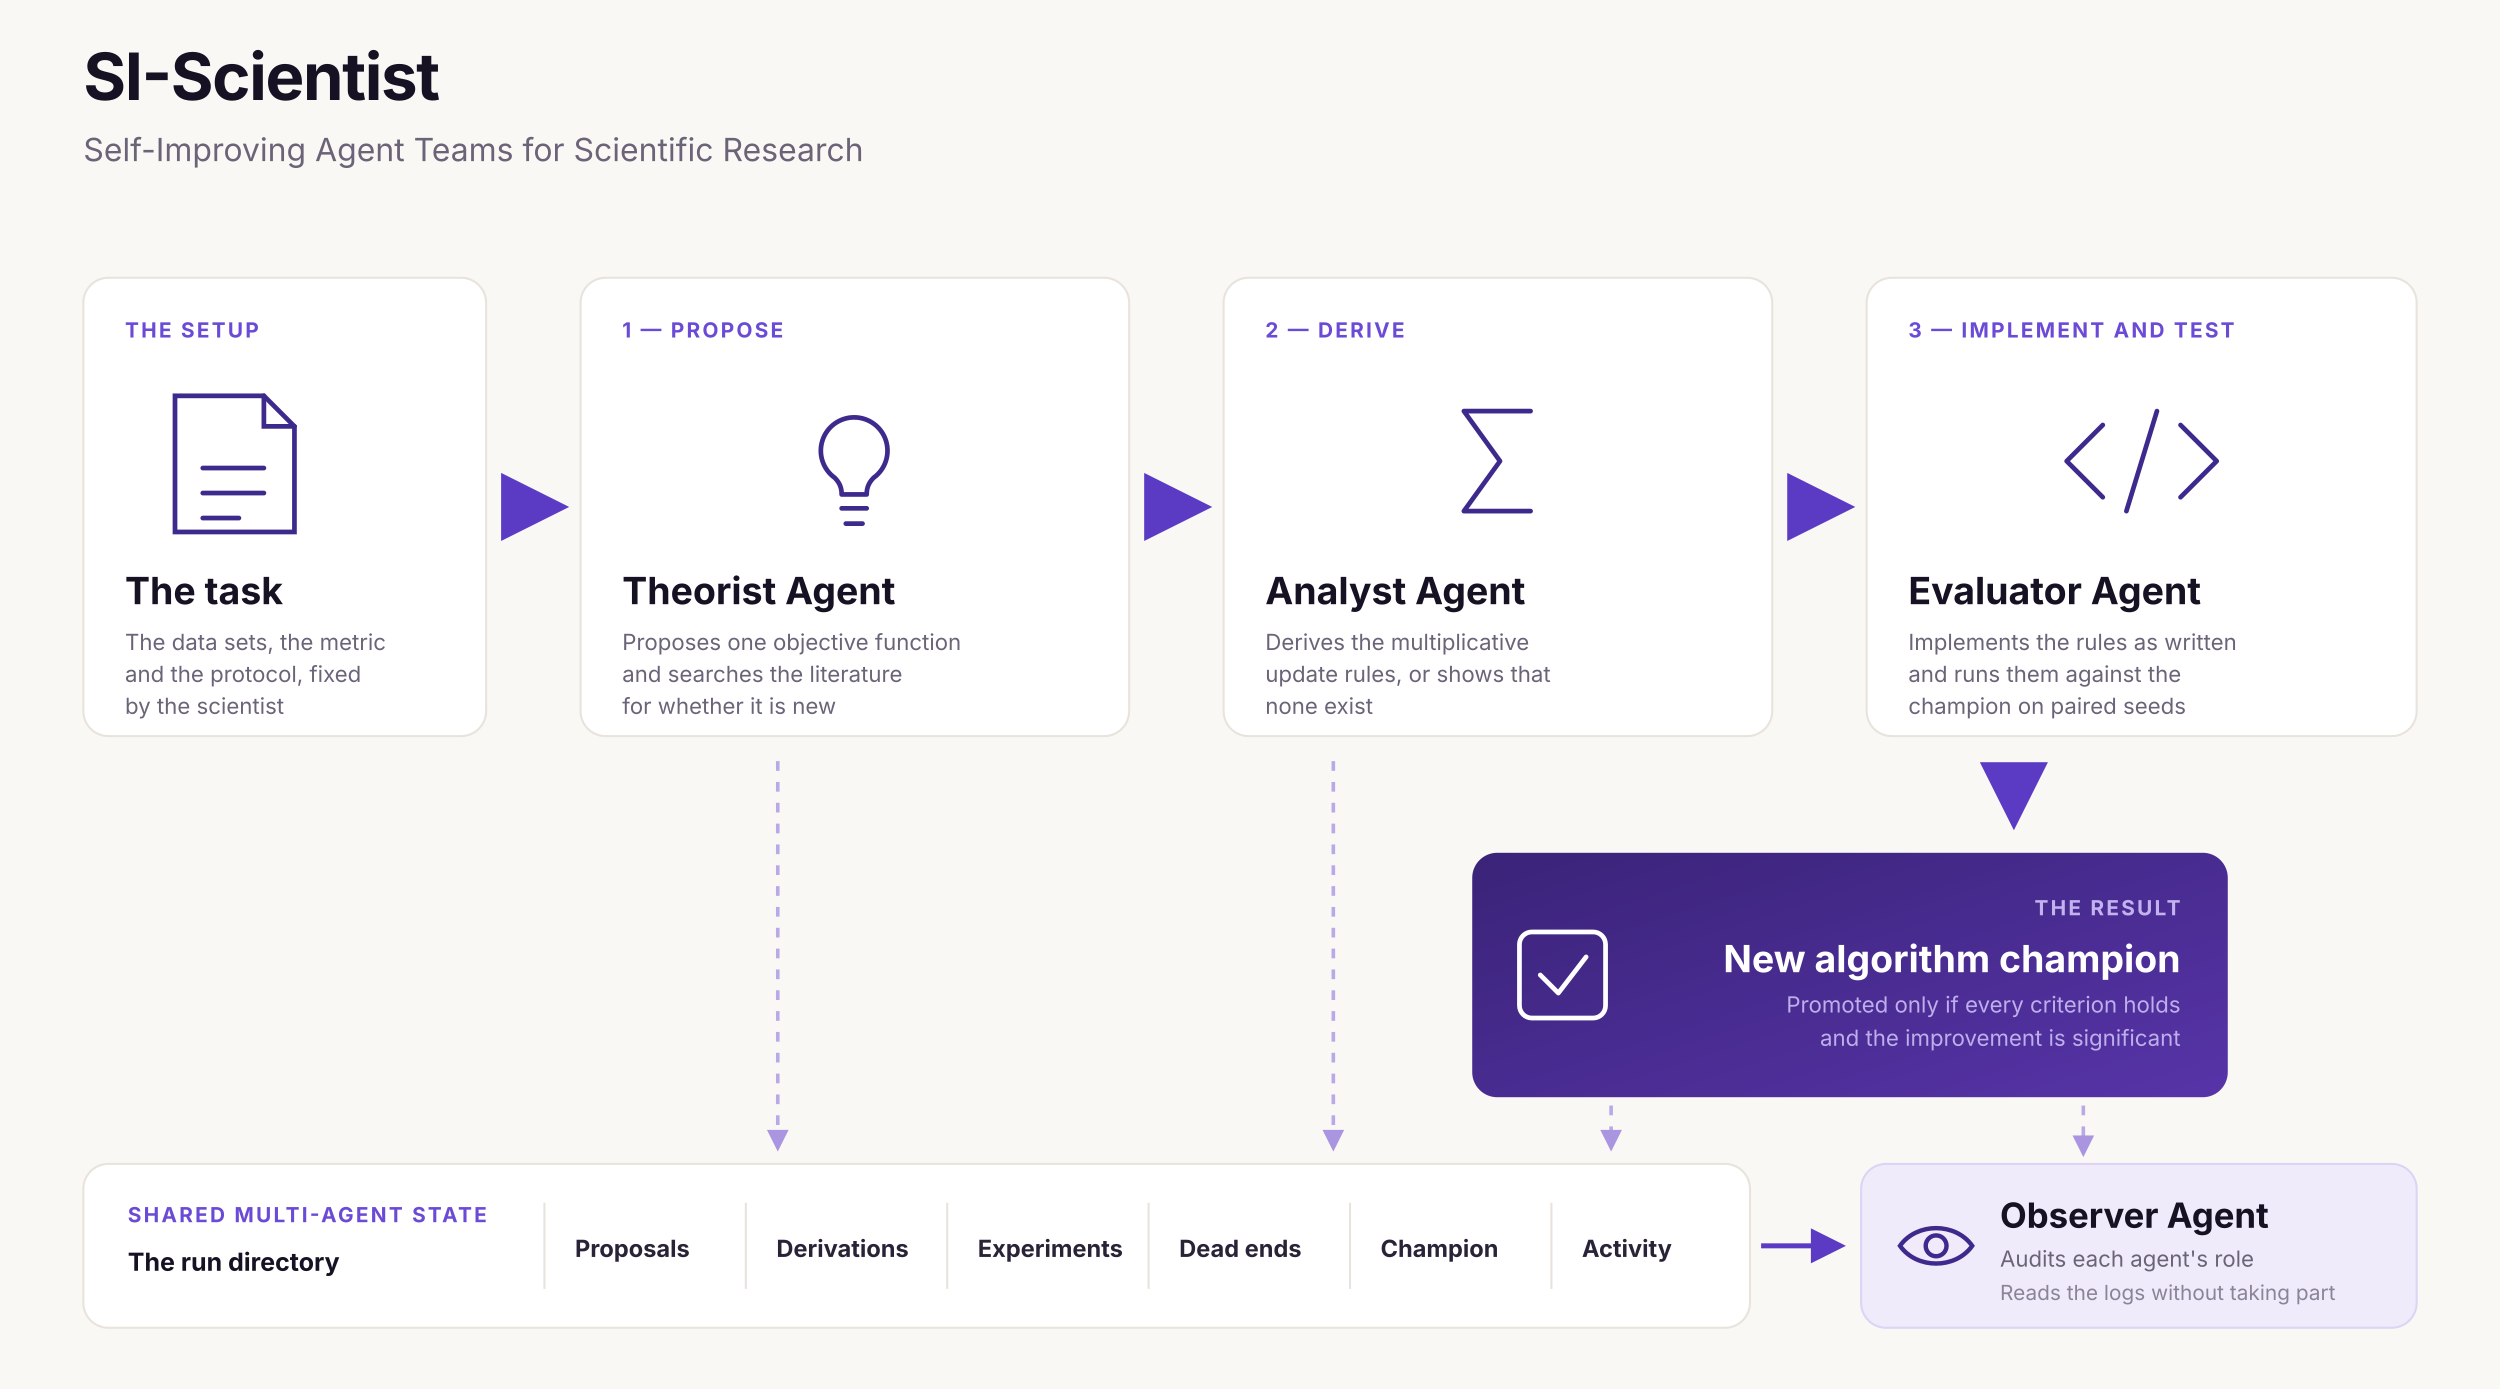
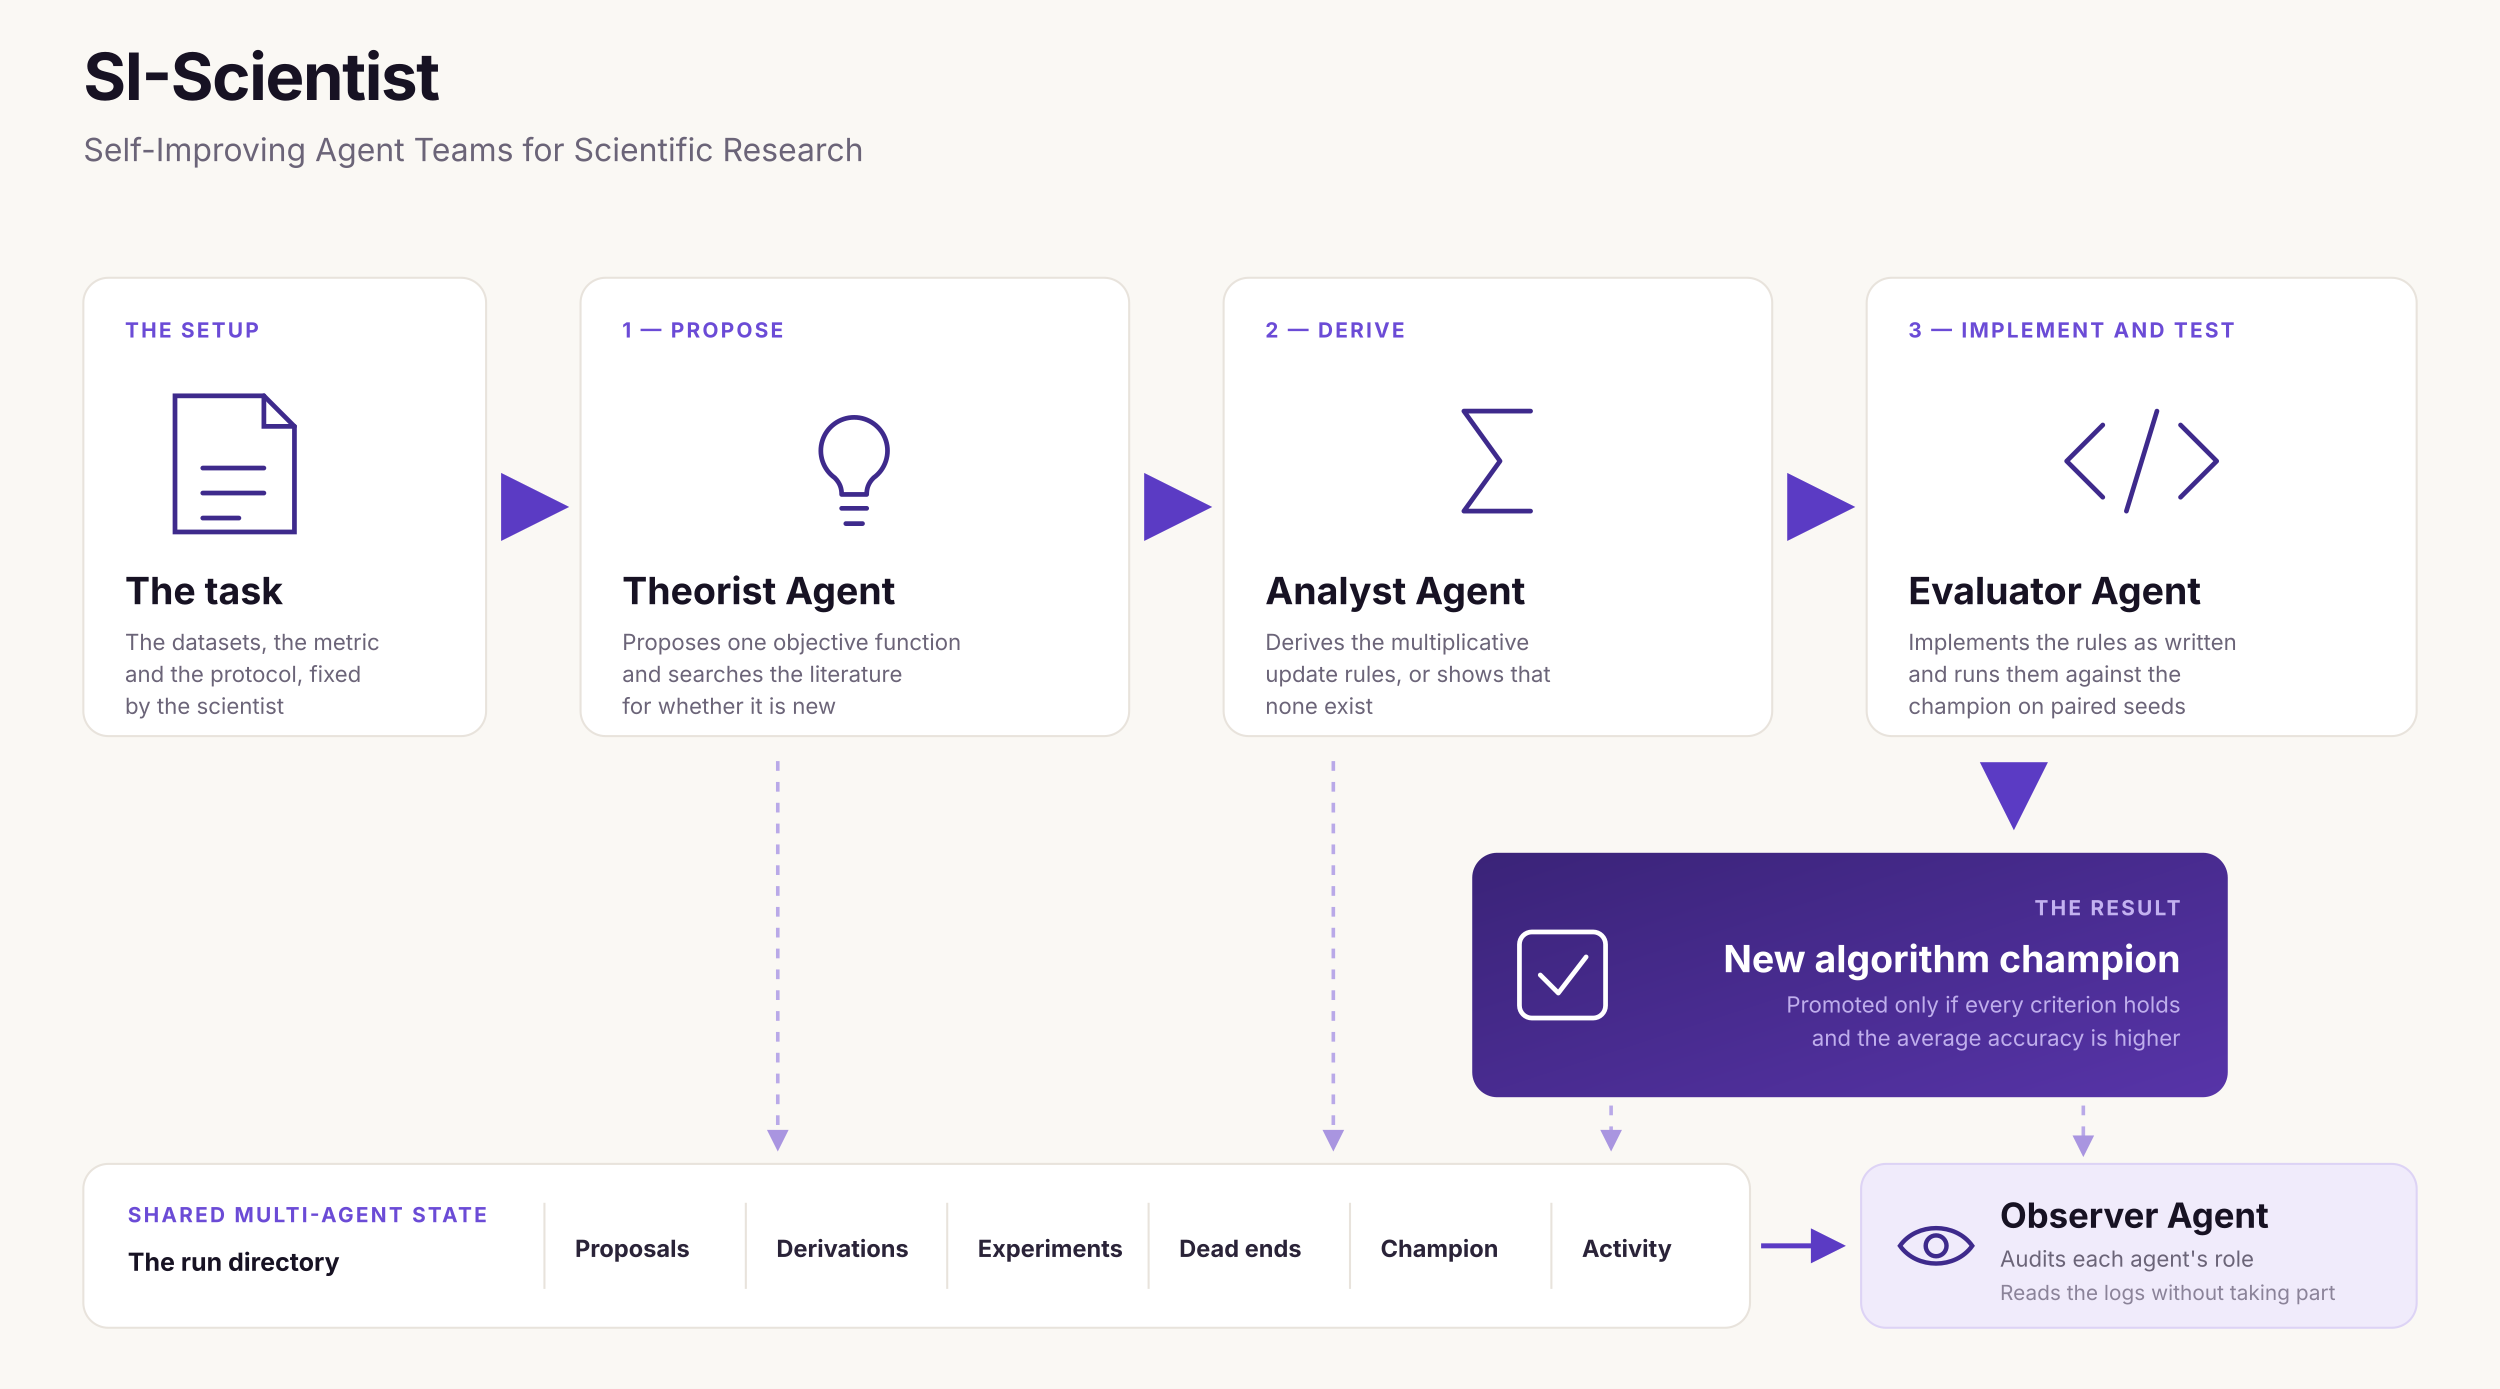
<svg xmlns="http://www.w3.org/2000/svg" viewBox="0 0 1800 1000" width="1800" height="1000" font-family="Inter, 'Helvetica Neue', Helvetica, Arial, sans-serif">
  <defs>
    <linearGradient id="champ" x1="0" y1="0" x2="1" y2="1">
      <stop offset="0%" stop-color="#3A2378" />
      <stop offset="100%" stop-color="#5734A8" />
    </linearGradient>
    <marker id="arrow" viewBox="0 0 10 10" refX="8" refY="5" markerWidth="7" markerHeight="7" orient="auto-start-reverse">
      <path d="M 0 0 L 10 5 L 0 10 z" fill="#5B3BC4" />
    </marker>
    <marker id="arrowSm" viewBox="0 0 10 10" refX="8" refY="5" markerWidth="6" markerHeight="6" orient="auto-start-reverse">
      <path d="M 0 0 L 10 5 L 0 10 z" fill="#A995E0" />
    </marker>
  </defs>
  <rect width="1800" height="1000" fill="#FAF8F4" />
  <text x="60" y="72" font-size="47" font-weight="700" fill="#171223" letter-spacing="-1">SI-Scientist</text>
  <text x="60" y="116" font-size="23" fill="#6B6478">Self-Improving Agent Teams for Scientific Research</text>
  <rect x="60" y="200" width="290" height="330" rx="18" fill="#FFFFFF" stroke="#E8E3DC" stroke-width="1.5" />
  <text x="90" y="243" font-size="15" font-weight="700" fill="#6B4BD6" letter-spacing="1.6">THE SETUP</text>
  <g stroke="#3E2A8C" stroke-width="3.4" fill="none" stroke-linecap="round">
    <path d="M126 285 h64 l22 22 v76 h-86 z" />
    <path d="M190 285 v22 h22" />
    <path d="M146 337 h44 M146 355 h44 M146 373 h26" />
  </g>
  <text x="90" y="435" font-size="27" font-weight="700" fill="#171223">The task</text>
  <text x="90" y="468" font-size="16" fill="#6B6478">
-     <tspan x="90" dy="0">The data sets, the metric</tspan>
+     <tspan x="90" dy="0">The datasets, the metric</tspan>
    <tspan x="90" dy="23">and the protocol, fixed</tspan>
    <tspan x="90" dy="23">by the scientist</tspan>
  </text>
  <line x1="368" y1="365" x2="400" y2="365" stroke="#5B3BC4" stroke-width="7" marker-end="url(#arrow)" />
  <rect x="418" y="200" width="395" height="330" rx="18" fill="#FFFFFF" stroke="#E8E3DC" stroke-width="1.5" />
  <text x="448" y="243" font-size="15" font-weight="700" fill="#6B4BD6" letter-spacing="1.6">1 — PROPOSE</text>
  <g stroke="#3E2A8C" stroke-width="3.4" fill="none" stroke-linecap="round" stroke-linejoin="round">
    <path d="M601 344 a 24 24 0 1 1 28 0 c -4 4 -5 8 -5 12 h -18 c 0 -4 -1 -8 -5 -12 z" />
    <path d="M606 366 h18 M609 377 h12" />
  </g>
  <text x="448" y="435" font-size="27" font-weight="700" fill="#171223">Theorist Agent</text>
  <text x="448" y="468" font-size="16" fill="#6B6478">
    <tspan x="448" dy="0">Proposes one objective function</tspan>
    <tspan x="448" dy="23">and searches the literature</tspan>
    <tspan x="448" dy="23">for whether it is new</tspan>
  </text>
  <line x1="831" y1="365" x2="863" y2="365" stroke="#5B3BC4" stroke-width="7" marker-end="url(#arrow)" />
  <rect x="881" y="200" width="395" height="330" rx="18" fill="#FFFFFF" stroke="#E8E3DC" stroke-width="1.5" />
  <text x="911" y="243" font-size="15" font-weight="700" fill="#6B4BD6" letter-spacing="1.6">2 — DERIVE</text>
  <g stroke="#3E2A8C" stroke-width="3.4" fill="none" stroke-linecap="round" stroke-linejoin="round">
    <path d="M1102 296 h-48 l26 36 l-26 36 h48" />
  </g>
  <text x="911" y="435" font-size="27" font-weight="700" fill="#171223">Analyst Agent</text>
  <text x="911" y="468" font-size="16" fill="#6B6478">
    <tspan x="911" dy="0">Derives the multiplicative</tspan>
    <tspan x="911" dy="23">update rules, or shows that</tspan>
    <tspan x="911" dy="23">none exist</tspan>
  </text>
  <line x1="1294" y1="365" x2="1326" y2="365" stroke="#5B3BC4" stroke-width="7" marker-end="url(#arrow)" />
  <rect x="1344" y="200" width="396" height="330" rx="18" fill="#FFFFFF" stroke="#E8E3DC" stroke-width="1.5" />
  <text x="1374" y="243" font-size="15" font-weight="700" fill="#6B4BD6" letter-spacing="1.6">3 — IMPLEMENT AND TEST</text>
  <g stroke="#3E2A8C" stroke-width="3.4" fill="none" stroke-linecap="round" stroke-linejoin="round">
    <path d="M1514 306 l-26 26 l26 26 M1570 306 l26 26 l-26 26 M1553 296 l-22 72" />
  </g>
  <text x="1374" y="435" font-size="27" font-weight="700" fill="#171223">Evaluator Agent</text>
  <text x="1374" y="468" font-size="16" fill="#6B6478">
    <tspan x="1374" dy="0">Implements the rules as written</tspan>
    <tspan x="1374" dy="23">and runs them against the</tspan>
    <tspan x="1374" dy="23">champion on paired seeds</tspan>
  </text>
  <line x1="1450" y1="556" x2="1450" y2="588" stroke="#5B3BC4" stroke-width="7" marker-end="url(#arrow)" />
  <rect x="1060" y="614" width="544" height="176" rx="18" fill="url(#champ)" />
  <g stroke="#FFFFFF" stroke-width="3.4" fill="none" stroke-linecap="round" stroke-linejoin="round">
    <rect x="1094" y="671" width="62" height="62" rx="9" />
    <path d="M1109 702 l13 13 l20 -26" />
  </g>
  <text x="1570" y="659" font-size="15" font-weight="700" fill="#C3B2F0" text-anchor="end" letter-spacing="1.6">THE RESULT</text>
  <text x="1570" y="700" font-size="27" font-weight="700" fill="#FFFFFF" text-anchor="end">New algorithm champion</text>
  <text x="1570" y="729" font-size="16" fill="#BFAEEC" text-anchor="end">Promoted only if every criterion holds</text>
-   <text x="1570" y="753" font-size="16" fill="#BFAEEC" text-anchor="end">and the improvement is significant</text>
+   <text x="1570" y="753" font-size="16" fill="#BFAEEC" text-anchor="end">and the average accuracy is higher</text>
  <g stroke="#B9A9E8" stroke-width="2.6" stroke-dasharray="7 8" fill="none">
    <path d="M560 548 V 826" marker-end="url(#arrowSm)" />
    <path d="M960 548 V 826" marker-end="url(#arrowSm)" />
    <path d="M1160 796 V 826" marker-end="url(#arrowSm)" />
  </g>
  <rect x="60" y="838" width="1200" height="118" rx="18" fill="#FFFFFF" stroke="#E8E3DC" stroke-width="1.5" />
  <text x="92" y="880" font-size="15" font-weight="700" fill="#6B4BD6" letter-spacing="1.6">SHARED MULTI-AGENT STATE</text>
  <text x="92" y="915" font-size="18" font-weight="700" fill="#171223">The run directory</text>
  <g stroke="#E8E3DC" stroke-width="1.5">
    <line x1="392" y1="866" x2="392" y2="928" />
    <line x1="537" y1="866" x2="537" y2="928" />
    <line x1="682" y1="866" x2="682" y2="928" />
    <line x1="827" y1="866" x2="827" y2="928" />
    <line x1="972" y1="866" x2="972" y2="928" />
    <line x1="1117" y1="866" x2="1117" y2="928" />
  </g>
  <g font-size="17" font-weight="700" fill="#2A2338">
    <text x="414" y="905">Proposals</text>
    <text x="559" y="905">Derivations</text>
    <text x="704" y="905">Experiments</text>
    <text x="849" y="905">Dead ends</text>
    <text x="994" y="905">Champion</text>
    <text x="1139" y="905">Activity</text>
  </g>
  <path d="M1268 897 H 1324" fill="none" stroke="#5B3BC4" stroke-width="3.6" marker-end="url(#arrow)" />
  <path d="M1500 796 V 830" fill="none" stroke="#B9A9E8" stroke-width="2.6" stroke-dasharray="7 8" marker-end="url(#arrowSm)" />
  <rect x="1340" y="838" width="400" height="118" rx="18" fill="#F0EBFB" stroke="#DDD3F5" stroke-width="1.5" />
  <g transform="translate(1394,897)" stroke="#3E2A8C" stroke-width="3.2" fill="none" stroke-linecap="round">
    <path d="M-26 0 C -14 -17, 14 -17, 26 0 C 14 17, -14 17, -26 0 z" />
    <circle cx="0" cy="0" r="7.5" />
  </g>
  <text x="1440" y="884" font-size="25" font-weight="700" fill="#171223">Observer Agent</text>
  <text x="1440" y="912" font-size="16" fill="#6B6478">Audits each agent's role</text>
  <text x="1440" y="936" font-size="15" fill="#8B8399">Reads the logs without taking part</text>
</svg>
